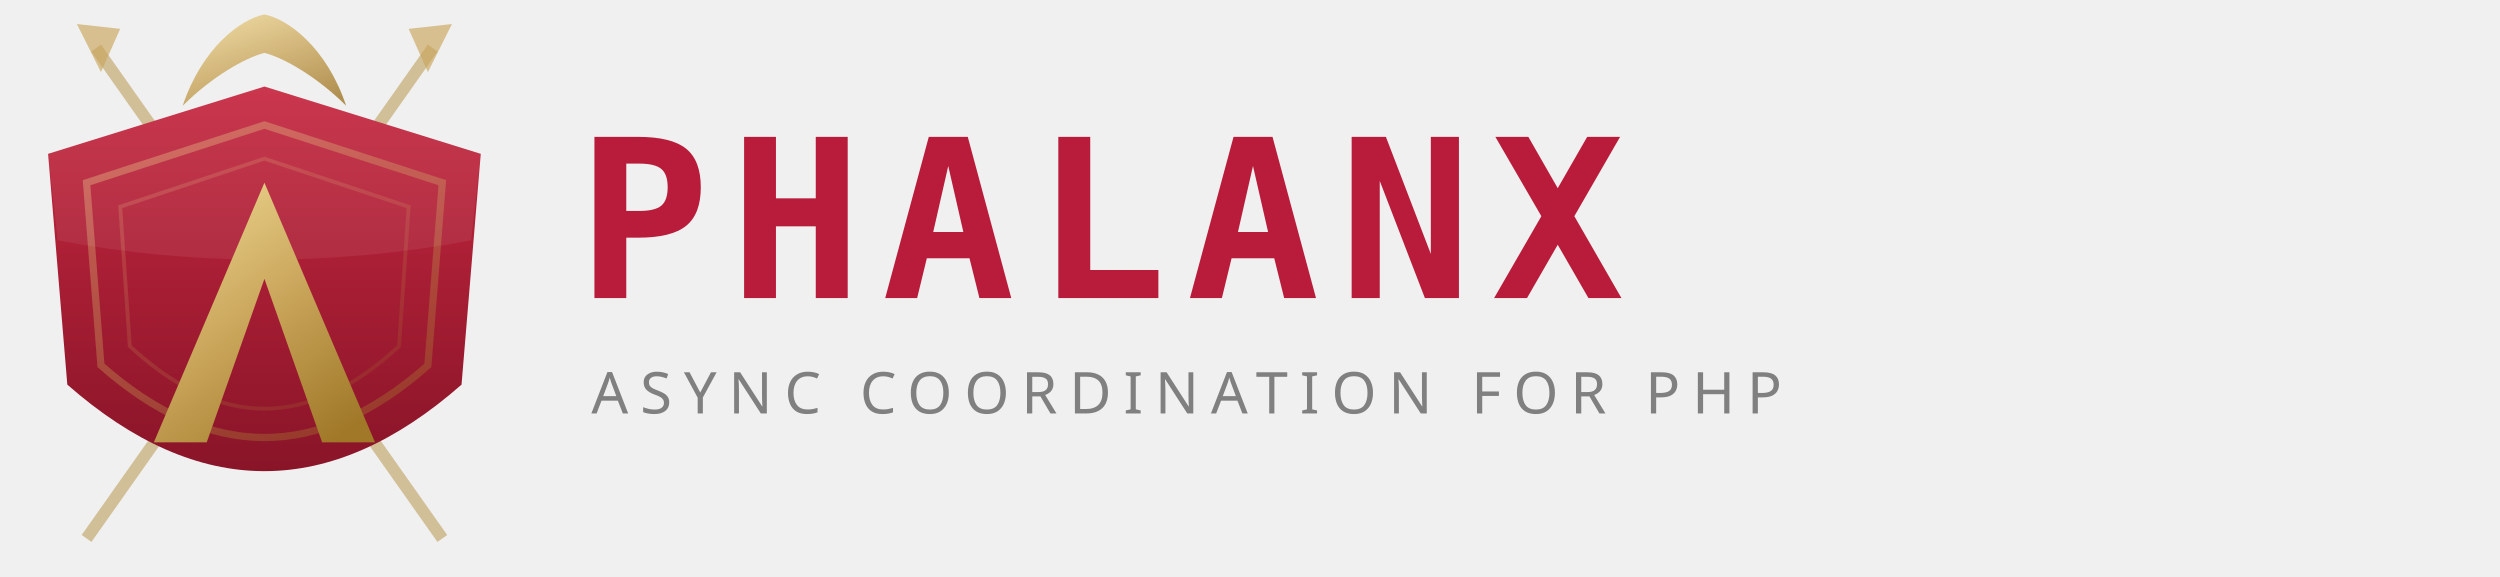
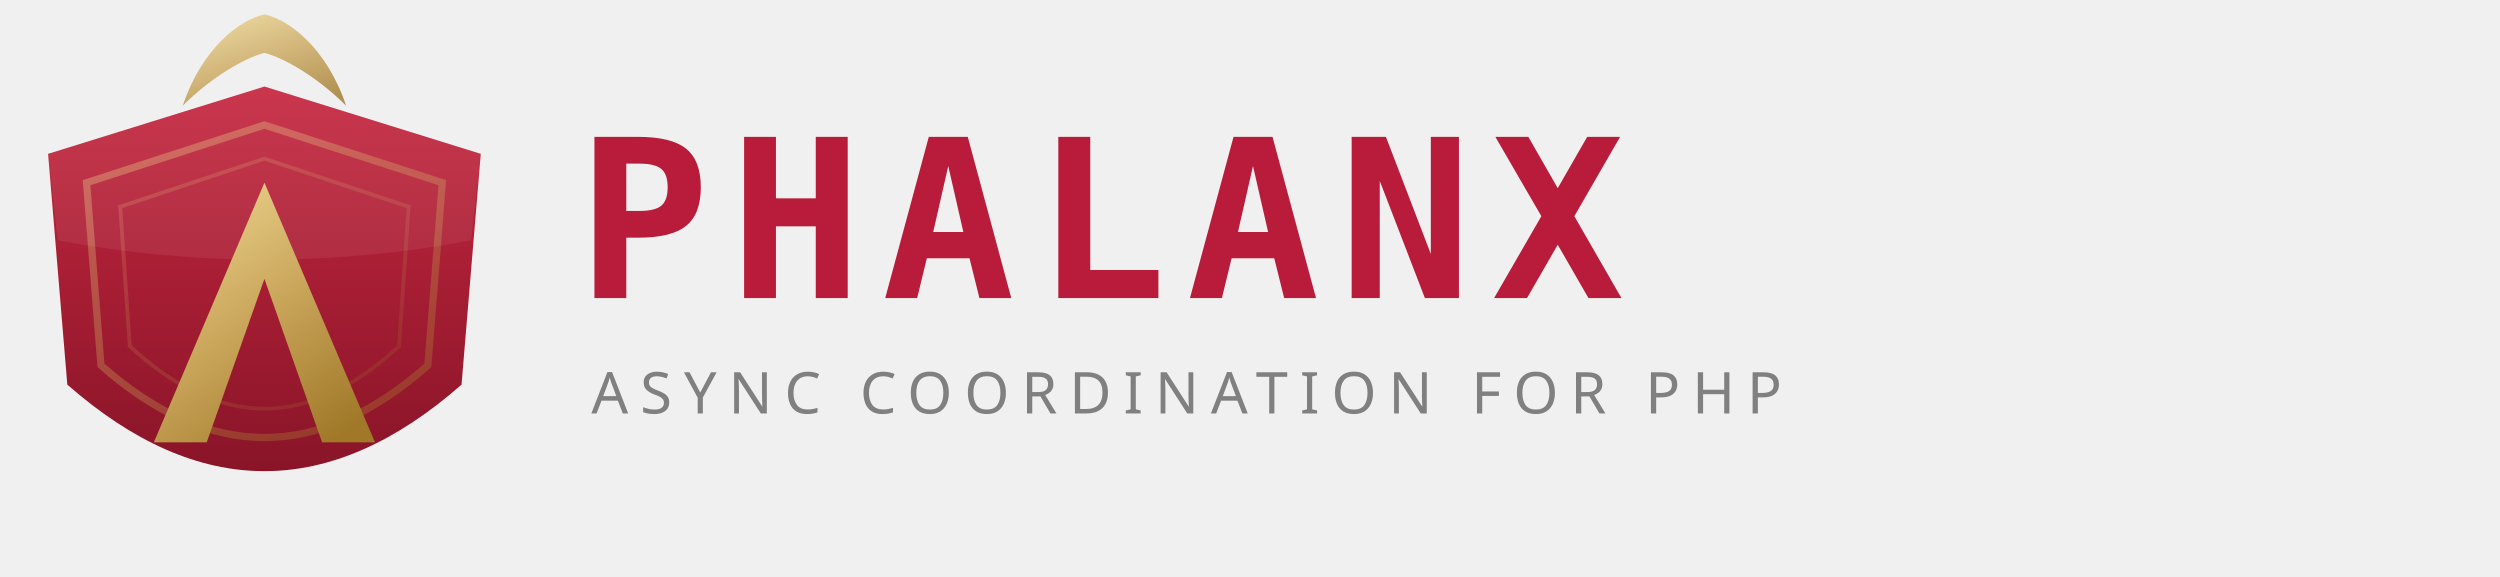
<svg xmlns="http://www.w3.org/2000/svg" viewBox="0 0 520 120">
  <defs>
    <linearGradient id="shield" x1="0" y1="0" x2="0" y2="1">
      <stop offset="0%" stop-color="#C62840" />
      <stop offset="100%" stop-color="#891428" />
    </linearGradient>
    <linearGradient id="bronze" x1="0.2" y1="0" x2="0.8" y2="1">
      <stop offset="0%" stop-color="#ECD48E" />
      <stop offset="50%" stop-color="#C9A55A" />
      <stop offset="100%" stop-color="#A07828" />
    </linearGradient>
  </defs>
-   <line x1="18" y1="112" x2="90" y2="10" stroke="#B89850" stroke-width="2.5" opacity="0.55" />
-   <polygon points="94,5 85,6 89,15" fill="#C9A55A" opacity="0.65" />
-   <line x1="92" y1="112" x2="20" y2="10" stroke="#B89850" stroke-width="2.5" opacity="0.55" />
-   <polygon points="16,5 25,6 21,15" fill="#C9A55A" opacity="0.65" />
  <path d="M 38 22 C 42 10, 50 4, 55 3 C 60 4, 68 10, 72 22 C 66 16, 59 12, 55 11 C 51 12, 44 16, 38 22 Z" fill="url(#bronze)" opacity="0.8" />
  <path d="M 55 18 L 100 32 L 96 80 Q 55 116 14 80 L 10 32 Z" fill="url(#shield)" />
  <path d="M 55 26 L 92 38 L 89 76 Q 55 106 21 76 L 18 38 Z" fill="none" stroke="url(#bronze)" stroke-width="1.5" opacity="0.35" />
  <path d="M 55 33 L 85 43 L 83 72 Q 55 98 27 72 L 25 43 Z" fill="none" stroke="url(#bronze)" stroke-width="0.8" opacity="0.18" />
  <path d="M 55 18 L 100 32 L 98 50 Q 55 58 12 50 L 10 32 Z" fill="white" opacity="0.07" />
  <path d="M 55 38 L 78 92 L 67 92 L 55 58 L 43 92 L 32 92 Z" fill="url(#bronze)" />
  <text x="120" y="62" font-family="monospace" font-size="46" font-weight="bold" fill="#B91C3A" letter-spacing="4">PHALANX</text>
  <text x="123" y="86" font-family="sans-serif" font-size="12" fill="#808080" letter-spacing="2.5">ASYNC COORDINATION FOR PHP</text>
</svg>
